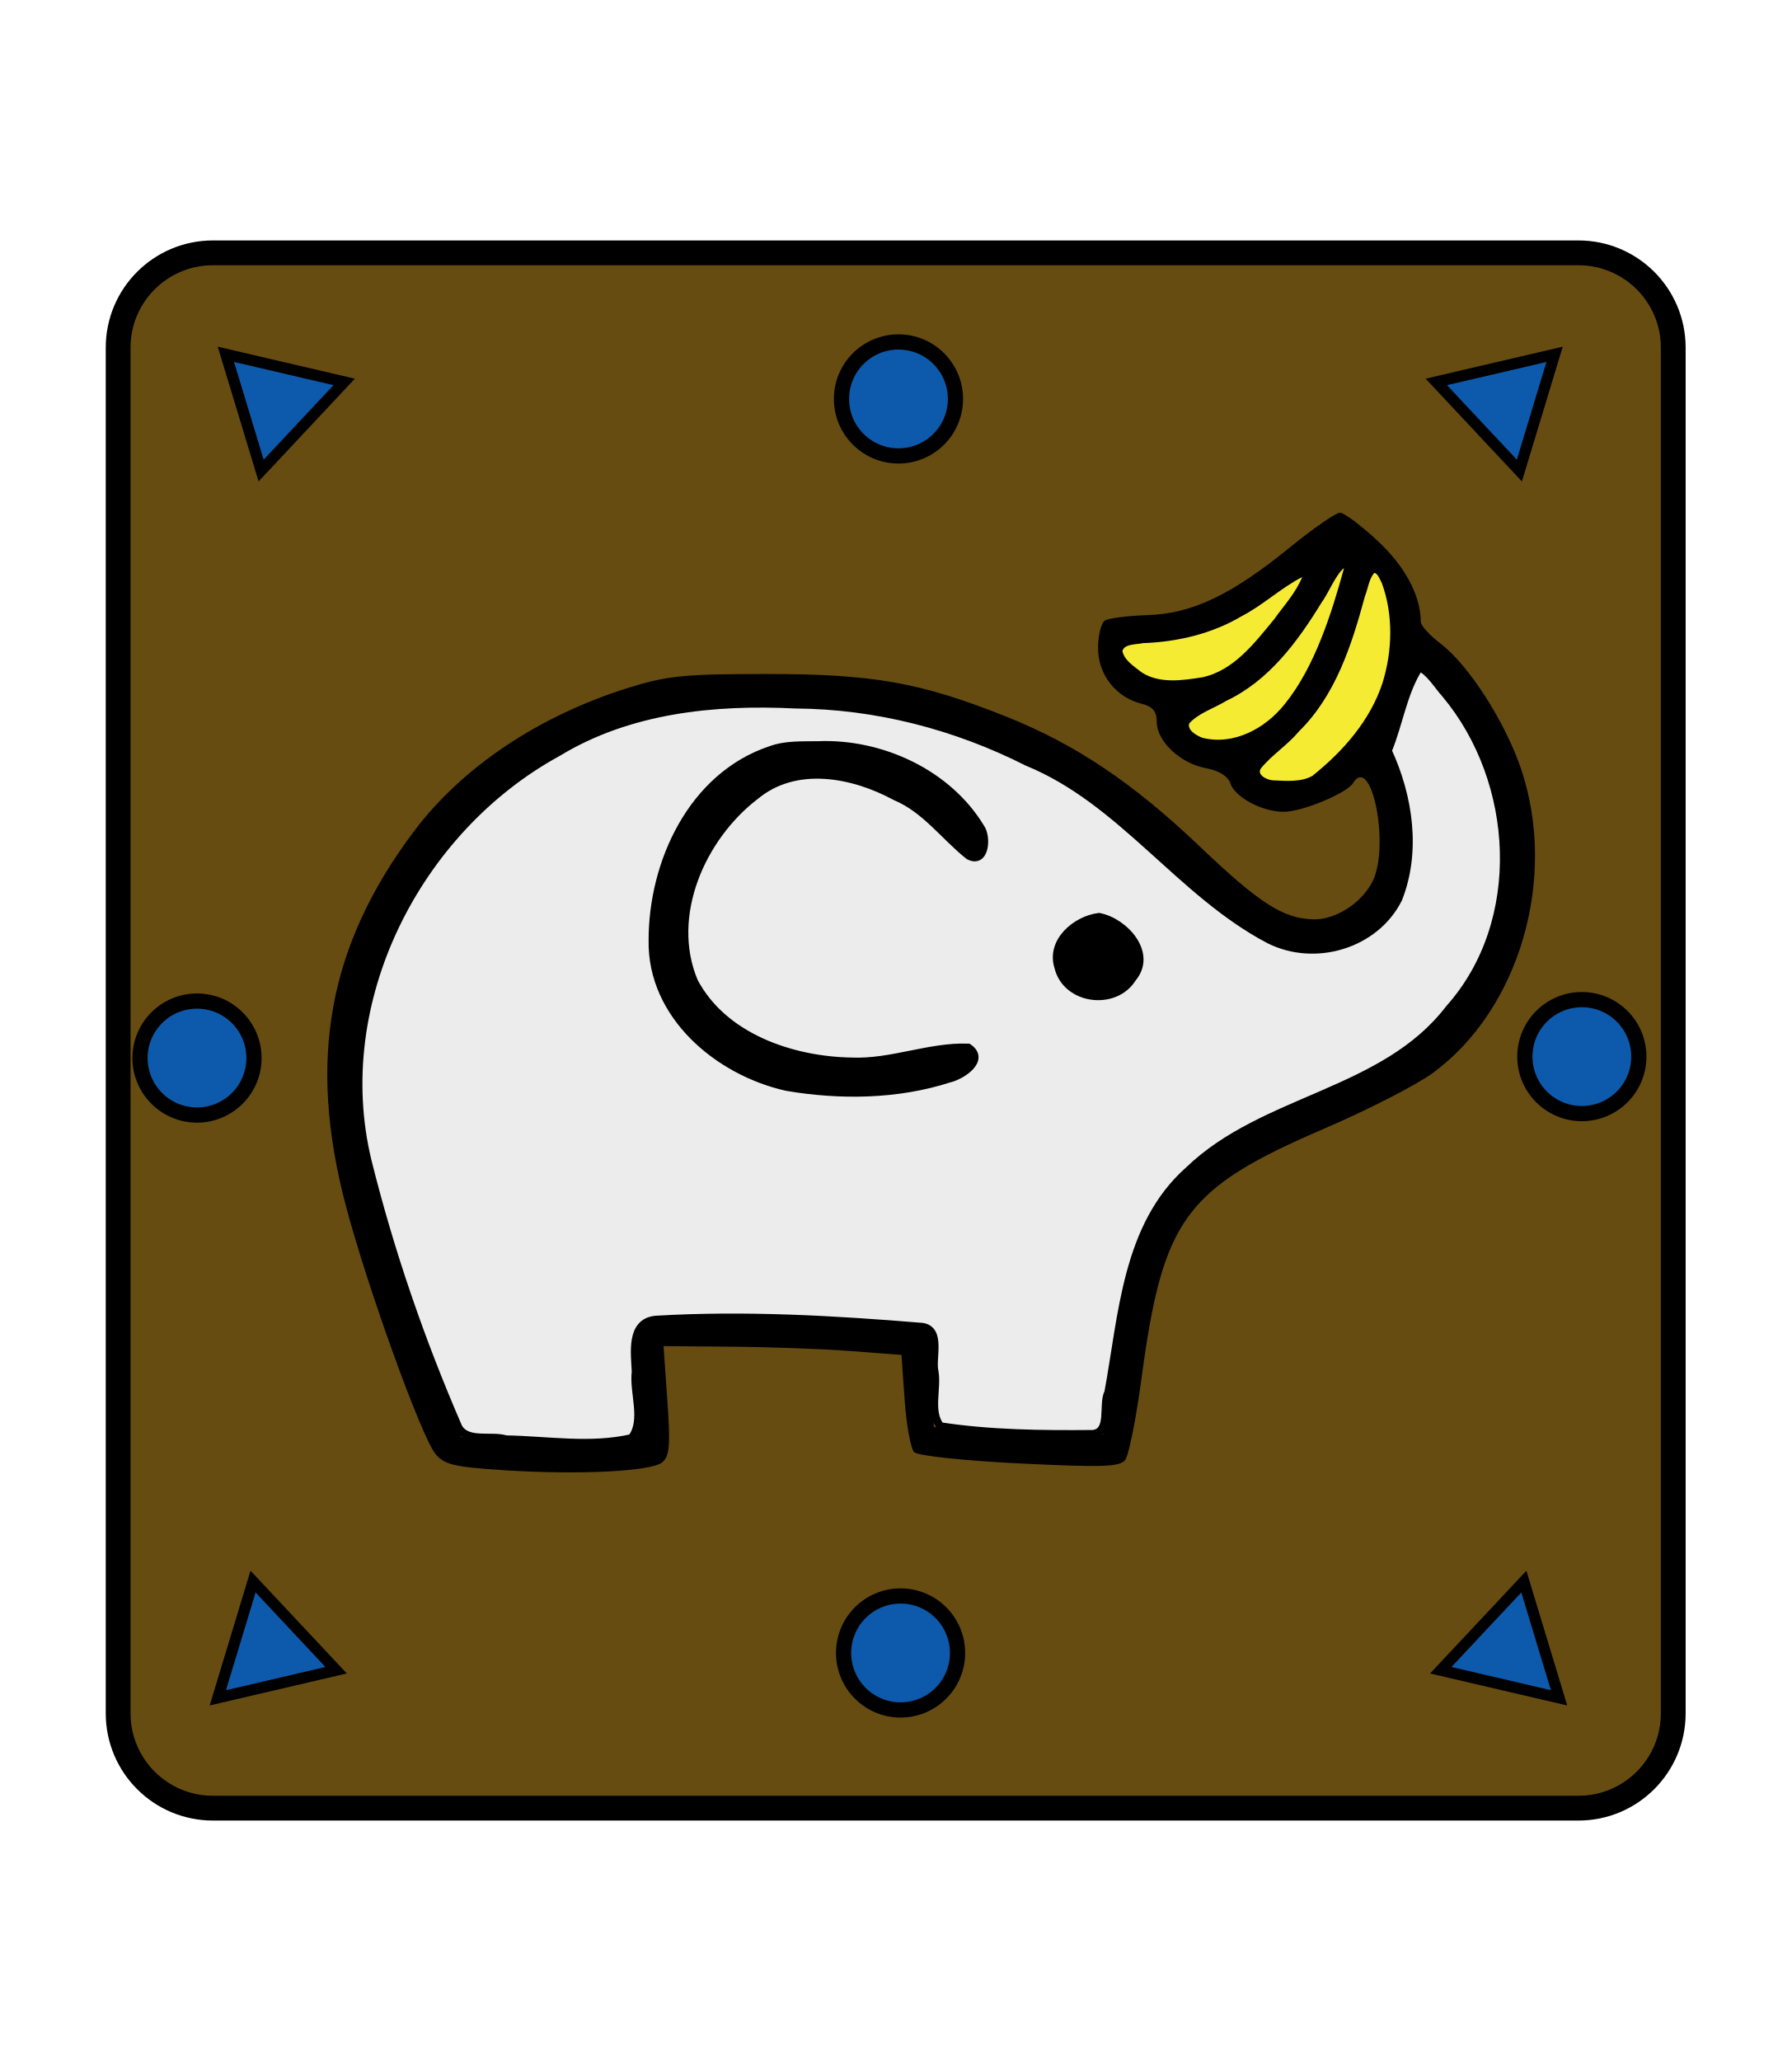
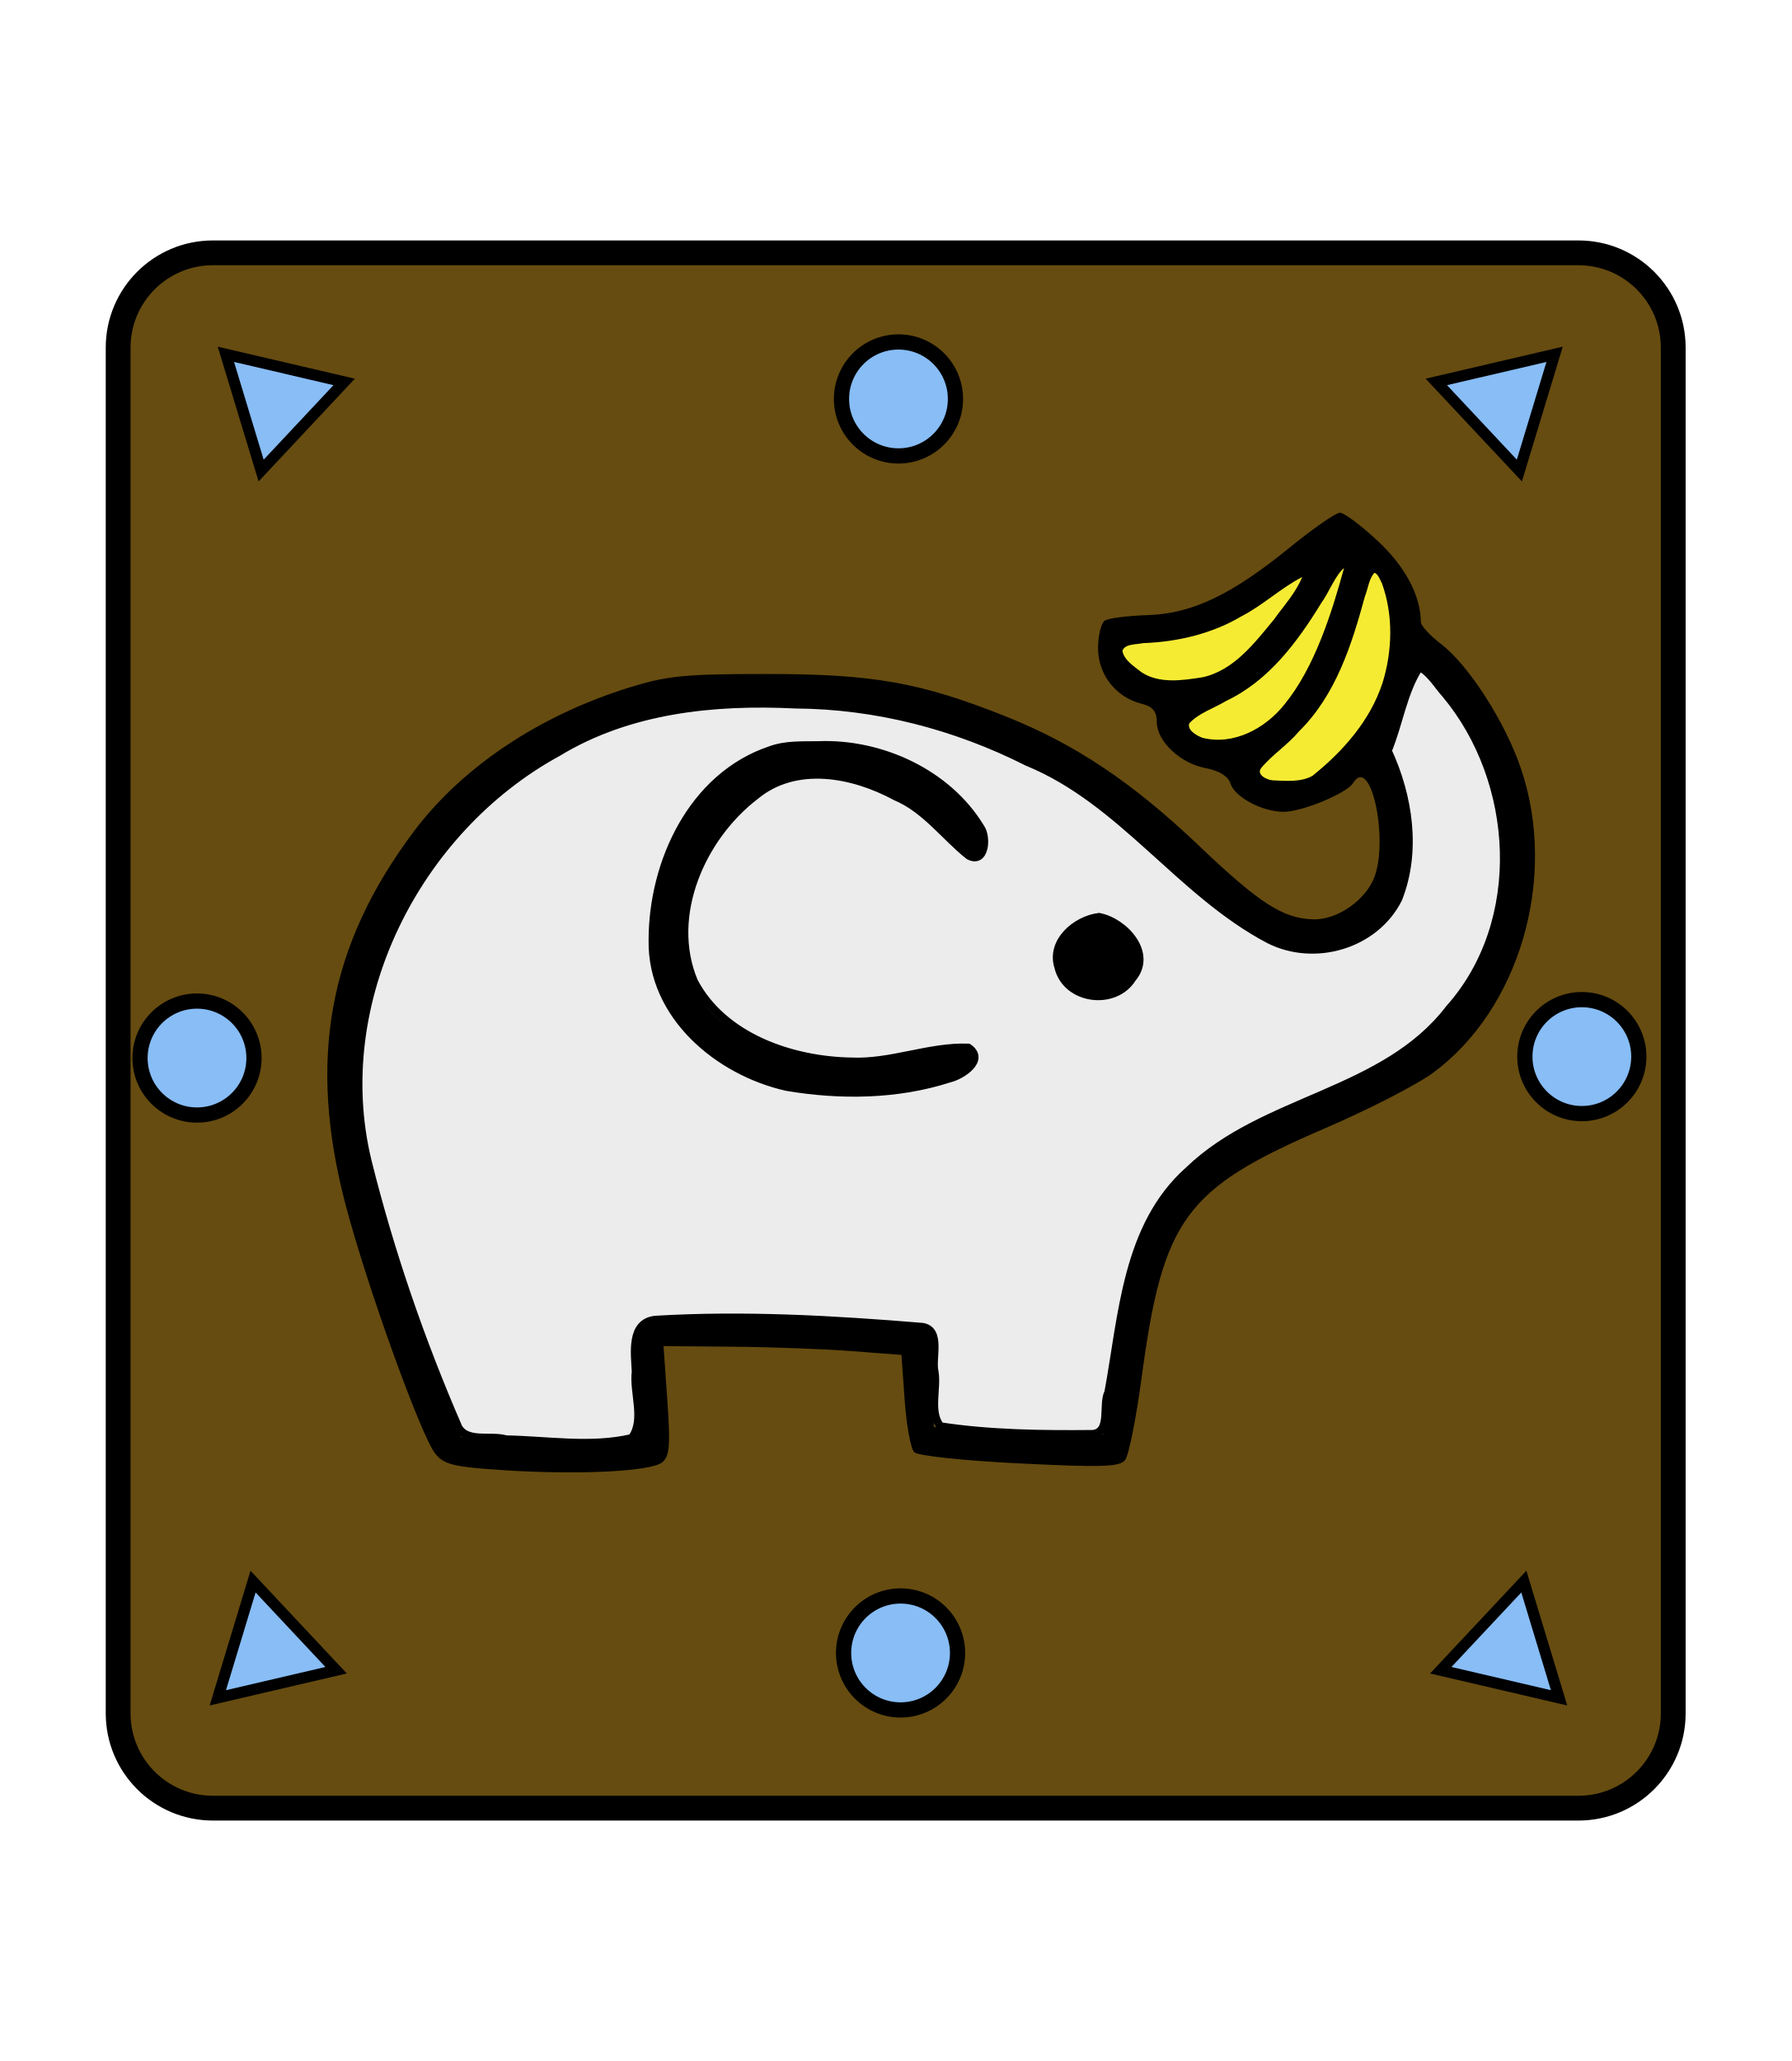
<svg xmlns="http://www.w3.org/2000/svg" id="svg4905" version="1.1" height="60" width="52.157">
  <defs id="defs4909" />
  <filter id="drop-shadow">
    <feGaussianBlur id="feGaussianBlur4880" stdDeviation="2" result="blur" in="SourceAlpha" />
    <feOffset id="feOffset4882" dy="2" dx="2" result="offsetBlur" />
    <feBlend id="feBlend4884" mode="normal" in2="offsetBlur" in="SourceGraphic" />
  </filter>
  <rect ry="2.759" y="7.361" x="3.44" height="45.278" width="45.278" id="rect5497-3" style="opacity:1;fill:#664c10;fill-opacity:1;stroke:#000000;stroke-width:0.722;stroke-linecap:square;stroke-linejoin:miter;stroke-miterlimit:4;stroke-dasharray:none;stroke-opacity:1;paint-order:fill markers stroke" />
-   <path transform="matrix(0.9496239,-0.8901212,0.8901212,0.9496239,-168.7217,-268.8962)" d="m -29.108,270.302 0,-2.717 2.353,1.359 z" id="path10754-6-8" style="display:inline;opacity:1;fill:#0d5aac;fill-opacity:1;stroke:#000000;stroke-width:0.25;stroke-linecap:square;stroke-linejoin:miter;stroke-miterlimit:4;stroke-dasharray:none;stroke-opacity:1;paint-order:fill markers stroke" />
-   <path transform="matrix(-0.9496239,-0.8901212,-0.8901212,0.9496239,220.5626,-268.8962)" d="m -29.108,270.302 0,-2.717 2.353,1.359 z" id="path10754-6-0" style="display:inline;opacity:1;fill:#0d5aac;fill-opacity:1;stroke:#000000;stroke-width:0.25;stroke-linecap:square;stroke-linejoin:miter;stroke-miterlimit:4;stroke-dasharray:none;stroke-opacity:1;paint-order:fill markers stroke" />
-   <path transform="matrix(-0.949624,0.8901212,-0.8901212,-0.949624,220.3277,328.6384)" d="m -29.108,270.302 0,-2.717 2.353,1.359 z" id="path10754-6-0-6" style="display:inline;opacity:1;fill:#0d5aac;fill-opacity:1;stroke:#000000;stroke-width:0.25;stroke-linecap:square;stroke-linejoin:miter;stroke-miterlimit:4;stroke-dasharray:none;stroke-opacity:1;paint-order:fill markers stroke" />
-   <path transform="matrix(0.9496239,0.8901212,0.8901212,-0.9496239,-168.5916,328.6384)" d="m -29.108,270.302 0,-2.717 2.353,1.359 z" id="path10754-6-3" style="display:inline;opacity:1;fill:#0d5aac;fill-opacity:1;stroke:#000000;stroke-width:0.25;stroke-linecap:square;stroke-linejoin:miter;stroke-miterlimit:4;stroke-dasharray:none;stroke-opacity:1;paint-order:fill markers stroke" />
+   <path transform="matrix(0.9496239,-0.8901212,0.8901212,0.9496239,-168.7217,-268.8962)" d="m -29.108,270.302 0,-2.717 2.353,1.359 z" id="path10754-6-8" style="display:inline;opacity:1;fill:#88bdf6;fill-opacity:1;stroke:#000000;stroke-width:0.25;stroke-linecap:square;stroke-linejoin:miter;stroke-miterlimit:4;stroke-dasharray:none;stroke-opacity:1;paint-order:fill markers stroke" />
+   <path transform="matrix(-0.9496239,-0.8901212,-0.8901212,0.9496239,220.5626,-268.8962)" d="m -29.108,270.302 0,-2.717 2.353,1.359 z" id="path10754-6-0" style="display:inline;opacity:1;fill:#88bdf6;fill-opacity:1;stroke:#000000;stroke-width:0.25;stroke-linecap:square;stroke-linejoin:miter;stroke-miterlimit:4;stroke-dasharray:none;stroke-opacity:1;paint-order:fill markers stroke" />
+   <path transform="matrix(-0.949624,0.8901212,-0.8901212,-0.949624,220.3277,328.6384)" d="m -29.108,270.302 0,-2.717 2.353,1.359 z" id="path10754-6-0-6" style="display:inline;opacity:1;fill:#88bdf6;fill-opacity:1;stroke:#000000;stroke-width:0.25;stroke-linecap:square;stroke-linejoin:miter;stroke-miterlimit:4;stroke-dasharray:none;stroke-opacity:1;paint-order:fill markers stroke" />
+   <path transform="matrix(0.9496239,0.8901212,0.8901212,-0.9496239,-168.5916,328.6384)" d="m -29.108,270.302 0,-2.717 2.353,1.359 z" id="path10754-6-3" style="display:inline;opacity:1;fill:#88bdf6;fill-opacity:1;stroke:#000000;stroke-width:0.25;stroke-linecap:square;stroke-linejoin:miter;stroke-miterlimit:4;stroke-dasharray:none;stroke-opacity:1;paint-order:fill markers stroke" />
  <g transform="matrix(0.6458513,0,0,0.6458513,96.10288,-154.4267)" id="g17211">
    <path style="fill:#000000;stroke-width:0.265" d="m -126.111,305.373 c -2.228,-0.144 -2.67,-0.25 -3.063,-0.737 -0.642,-0.794 -3.074,-7.534 -4.039,-11.195 -1.731,-6.563 -0.789,-11.725 3.079,-16.87 2.173,-2.891 5.634,-5.205 9.67,-6.465 1.733,-0.541 2.52,-0.62 6.218,-0.62 4.814,0 6.942,0.378 10.804,1.919 3.123,1.246 5.71,2.98 8.71,5.838 2.705,2.577 3.773,3.264 5.131,3.303 0.994,0.028 2.168,-0.716 2.669,-1.693 0.805,-1.567 -0.028,-5.812 -0.873,-4.445 -0.28,0.453 -2.279,1.283 -3.105,1.29 -0.976,0.008 -2.224,-0.655 -2.425,-1.286 -0.101,-0.318 -0.51,-0.57 -1.107,-0.682 -1.154,-0.216 -2.21,-1.214 -2.21,-2.086 0,-0.473 -0.182,-0.691 -0.684,-0.817 -1.161,-0.291 -1.962,-1.313 -1.962,-2.504 0,-0.58 0.14,-1.141 0.311,-1.247 0.171,-0.106 1.036,-0.215 1.922,-0.244 2.012,-0.065 3.782,-0.909 6.428,-3.063 1.053,-0.857 2.065,-1.557 2.249,-1.554 0.184,0.003 0.948,0.575 1.698,1.273 1.236,1.15 1.937,2.468 1.943,3.652 7.94e-4,0.165 0.406,0.608 0.901,0.986 1.262,0.962 2.914,3.542 3.624,5.656 1.647,4.909 -0.073,10.818 -3.985,13.69 -0.726,0.533 -2.92,1.658 -4.876,2.499 -6.304,2.712 -7.29,4.058 -8.258,11.279 -0.243,1.81 -0.574,3.46 -0.736,3.666 -0.246,0.313 -1.033,0.338 -4.76,0.154 -2.525,-0.125 -4.588,-0.345 -4.749,-0.506 -0.156,-0.156 -0.35,-1.207 -0.43,-2.335 l -0.145,-2.05 -2.249,-0.172 c -1.237,-0.095 -3.65,-0.184 -5.363,-0.198 l -3.114,-0.026 0.172,2.452 c 0.142,2.014 0.101,2.512 -0.227,2.784 -0.5,0.415 -3.754,0.576 -7.169,0.356 z m 5.598,-1.265 c 0.599,-0.16 0.608,-0.215 0.433,-2.461 -0.268,-3.422 -0.486,-3.311 6.092,-3.098 2.914,0.094 5.745,0.247 6.291,0.339 l 0.992,0.168 v 2.181 2.181 l 0.827,0.165 c 0.455,0.091 2.174,0.165 3.82,0.165 h 2.993 l 0.167,-1.257 c 0.792,-5.95 1.46,-8.13 3.045,-9.931 1.331,-1.512 2.956,-2.542 5.948,-3.772 3.529,-1.45 4.321,-1.902 5.835,-3.334 2.421,-2.289 3.622,-6.055 3.027,-9.486 -0.374,-2.157 -1.044,-3.689 -2.397,-5.48 -1.009,-1.337 -1.57,-1.735 -1.57,-1.116 0,0.157 -0.299,1.034 -0.665,1.948 l -0.665,1.662 0.527,1.161 c 0.735,1.621 0.729,4.284 -0.012,5.501 -1.174,1.926 -3.024,2.659 -5.12,2.029 -1.508,-0.454 -2.45,-1.155 -5.802,-4.322 -2.239,-2.115 -3.028,-2.669 -5.556,-3.903 -4.266,-2.082 -6.718,-2.629 -11.81,-2.636 -3.819,-0.005 -4.262,0.048 -6.444,0.763 -4.425,1.45 -8.069,4.508 -10.153,8.52 -2.062,3.971 -2.504,7.632 -1.447,12.011 0.588,2.436 2.87,9.147 3.663,10.771 l 0.49,1.003 2.381,0.148 c 3.86,0.241 4.466,0.25 5.11,0.077 z m 6.663,-16.198 c -4.516,-1.446 -6.318,-4.585 -5.18,-9.027 1.394,-5.442 5.934,-7.631 11.081,-5.343 2.053,0.913 3.888,2.95 3.52,3.909 -0.253,0.659 -0.865,0.4 -1.569,-0.663 -0.484,-0.732 -1.175,-1.271 -2.35,-1.835 -2.04,-0.979 -3.509,-1.227 -4.957,-0.837 -3.027,0.815 -5.381,5.247 -4.508,8.487 0.469,1.741 1.152,2.514 3.046,3.446 2.146,1.057 4.482,1.275 7.087,0.664 2.491,-0.585 2.884,-0.561 2.78,0.17 -0.182,1.273 -6.072,1.951 -8.949,1.03 z m 13.843,-4.008 c -0.656,-0.261 -1.142,-1.032 -1.142,-1.811 0,-0.62 1.175,-1.624 1.9,-1.624 0.656,0 1.804,1.153 1.804,1.811 0,1.146 -1.452,2.067 -2.562,1.625 z m 11.676,-10.91 c 1.537,-1.596 2.267,-3.34 2.265,-5.412 -0.001,-1.329 -0.414,-2.724 -0.805,-2.724 -0.104,0 -0.387,0.786 -0.629,1.746 -0.777,3.093 -1.919,4.949 -4.1,6.663 -0.85,0.668 -0.515,1.116 0.836,1.116 0.973,0 1.241,-0.153 2.432,-1.389 z m -3.717,-1.011 c 1.259,-0.743 2.419,-2.579 3.208,-5.075 0.361,-1.142 0.656,-2.16 0.655,-2.262 -2.65e-4,-0.102 -0.426,0.52 -0.945,1.381 -1.605,2.662 -2.693,3.792 -4.509,4.686 -1.777,0.875 -1.882,0.989 -1.372,1.5 0.489,0.489 1.933,0.377 2.962,-0.23 z m -0.954,-3.076 c 0.936,-0.753 2.966,-3.371 2.966,-3.825 0,-0.118 -0.625,0.26 -1.389,0.841 -1.737,1.321 -3.795,2.111 -5.5,2.111 -1.417,0 -1.701,0.373 -0.85,1.115 0.712,0.62 1.151,0.731 2.524,0.636 0.925,-0.064 1.532,-0.301 2.249,-0.877 z" id="path17194" />
    <path style="opacity:1;fill:#ececec;fill-opacity:1;stroke:#000000;stroke-width:1.35;stroke-linecap:square;stroke-linejoin:miter;stroke-miterlimit:4;stroke-dasharray:none;stroke-opacity:1;paint-order:fill markers stroke" d="m -126.334,6.894 c -2.725,4.144 -3.474,9.657 -5.372,14.229 3.585,7.753 5,17.118 1.784,25.233 -3.941,7.851 -14.217,10.872 -22.003,6.938 -15.19,-7.98 -25.044,-23.656 -41.182,-30.251 -12.259,-6.199 -25.768,-9.703 -39.525,-9.796 -13.895,-0.687 -28.361,0.782 -40.49,8.157 -24.082,13.136 -38.976,42.491 -32.419,69.594 3.86,15.51 9.106,30.734 15.474,45.388 1.516,2.666 5.618,1.27 8.108,2.045 7.088,0.128 14.486,1.41 21.431,-0.222 2.304,-3.1 0.232,-7.723 0.678,-11.313 -0.129,-3.066 -0.991,-8.421 3.389,-8.843 15.116,-0.905 30.381,-0.029 45.451,1.214 3.325,0.53 1.529,5.335 2.075,7.621 0.515,2.941 -0.978,6.824 1,9.316 8.512,1.299 17.324,1.39 25.954,1.31 3.187,-0.313 1.573,-5.026 2.659,-7.086 2.423,-13.09 3.025,-28.368 13.716,-37.831 12.799,-12.337 33.273,-13.022 44.374,-27.527 13.221,-14.794 11.782,-38.794 -0.654,-53.629 -1.244,-1.347 -2.692,-3.846 -4.448,-4.547 z M -228.747,20.165 c 10.687,-0.422 22.028,4.765 27.653,14.053 1.159,1.592 0.822,6.269 -1.998,4.781 -4.171,-3.321 -7.378,-7.941 -12.483,-10.082 -7.249,-3.925 -17.007,-5.835 -23.899,-0.116 -9.181,7.031 -15.141,20.431 -10.449,31.627 4.99,9.489 16.647,13.461 26.807,13.634 6.752,0.312 13.295,-2.621 19.934,-2.37 3.024,2.07 -1.107,4.789 -3.252,5.278 -8.85,2.858 -18.584,2.965 -27.681,1.423 -11.65,-2.606 -23.056,-12.147 -22.866,-24.936 -0.015,-13.276 6.744,-27.98 20.1,-32.455 2.597,-0.956 5.416,-0.789 8.133,-0.836 z m 47.836,29.265 c 4.351,0.83 9.25,6.218 5.678,10.453 -2.977,4.806 -11.256,3.782 -12.613,-1.918 -1.378,-4.332 2.988,-8.05 6.935,-8.535 z" id="path17198" transform="matrix(0.2645833,0,0,0.2645833,-51.38914,267.3577)" />
    <path style="opacity:1;fill:#f6eb33;fill-opacity:1;stroke:#000000;stroke-width:0.477;stroke-linecap:square;stroke-linejoin:miter;stroke-miterlimit:4;stroke-dasharray:none;stroke-opacity:1;paint-order:fill markers stroke" d="m -134.052,-9.455 c -1.092,1.043 -1.217,2.828 -1.779,4.199 -2.228,8.217 -4.948,16.787 -11.187,22.919 -1.941,2.329 -4.593,3.972 -6.499,6.32 -0.914,1.356 1.108,2.368 2.227,2.419 2.27,0.091 4.824,0.35 6.873,-0.805 5.253,-4.197 9.925,-9.488 12.047,-15.979 1.705,-5.515 1.866,-11.685 -0.125,-17.144 -0.38,-0.664 -0.696,-1.793 -1.557,-1.929 z" id="path17200" transform="matrix(0.2645833,0,0,0.2645833,-51.38914,267.3577)" />
    <path style="opacity:1;fill:#f6eb33;fill-opacity:1;stroke:#000000;stroke-width:0.477;stroke-linecap:square;stroke-linejoin:miter;stroke-miterlimit:4;stroke-dasharray:none;stroke-opacity:1;paint-order:fill markers stroke" d="m -139.282,-10.215 c -1.508,1.169 -2.771,4.454 -3.913,5.967 -4.054,6.633 -8.943,13.267 -16.17,16.67 -2.111,1.295 -4.699,2.049 -6.385,3.923 -0.461,1.401 1.281,2.367 2.379,2.796 5.436,1.387 10.983,-1.62 14.298,-5.83 5.125,-6.302 8.036,-15.56 10.144,-23.259 0.005,-0.178 -0.192,-0.295 -0.353,-0.267 z" id="path17202" transform="matrix(0.2645833,0,0,0.2645833,-51.38914,267.3577)" />
    <path style="opacity:1;fill:#f6eb33;fill-opacity:1;stroke:#000000;stroke-width:0.477;stroke-linecap:square;stroke-linejoin:miter;stroke-miterlimit:4;stroke-dasharray:none;stroke-opacity:1;paint-order:fill markers stroke" d="m -146.376,-8.698 c -3.655,1.874 -6.7,4.804 -10.368,6.699 -5.05,2.995 -10.889,4.342 -16.713,4.551 -1.209,0.27 -3.282,0.068 -3.715,1.549 0.304,1.76 2.11,2.84 3.414,3.876 3.118,2.015 7.081,1.403 10.542,0.858 5.419,-1.186 8.993,-5.908 12.33,-9.965 1.686,-2.355 3.756,-4.584 4.83,-7.293 0.005,-0.17 -0.151,-0.307 -0.32,-0.274 z" id="path17204" transform="matrix(0.2645833,0,0,0.2645833,-51.38914,267.3577)" />
  </g>
-   <circle r="1.659" cy="30.802" cx="5.736" id="path5973-1-7" style="opacity:1;fill:#0d5aac;fill-opacity:1;stroke:#000000;stroke-width:0.443;stroke-linecap:square;stroke-linejoin:miter;stroke-miterlimit:4;stroke-dasharray:none;stroke-opacity:1;paint-order:fill markers stroke" />
-   <circle r="1.659" cy="30.76" cx="46.057" id="path5973-1-7-7" style="display:inline;opacity:1;fill:#0d5aac;fill-opacity:1;stroke:#000000;stroke-width:0.443;stroke-linecap:square;stroke-linejoin:miter;stroke-miterlimit:4;stroke-dasharray:none;stroke-opacity:1;paint-order:fill markers stroke" />
-   <circle r="1.659" cy="11.614" cx="26.16" id="path5973-1-7-6-56" style="display:inline;opacity:1;fill:#0d5aac;fill-opacity:1;stroke:#000000;stroke-width:0.443;stroke-linecap:square;stroke-linejoin:miter;stroke-miterlimit:4;stroke-dasharray:none;stroke-opacity:1;paint-order:fill markers stroke" />
-   <circle r="1.659" cy="48.121" cx="26.221" id="path5973-1-7-6-5" style="display:inline;opacity:1;fill:#0d5aac;fill-opacity:1;stroke:#000000;stroke-width:0.443;stroke-linecap:square;stroke-linejoin:miter;stroke-miterlimit:4;stroke-dasharray:none;stroke-opacity:1;paint-order:fill markers stroke" />
+   <circle r="1.659" cy="30.802" cx="5.736" id="path5973-1-7" style="opacity:1;fill:#88bdf6;fill-opacity:1;stroke:#000000;stroke-width:0.443;stroke-linecap:square;stroke-linejoin:miter;stroke-miterlimit:4;stroke-dasharray:none;stroke-opacity:1;paint-order:fill markers stroke" />
+   <circle r="1.659" cy="30.76" cx="46.057" id="path5973-1-7-7" style="display:inline;opacity:1;fill:#88bdf6;fill-opacity:1;stroke:#000000;stroke-width:0.443;stroke-linecap:square;stroke-linejoin:miter;stroke-miterlimit:4;stroke-dasharray:none;stroke-opacity:1;paint-order:fill markers stroke" />
+   <circle r="1.659" cy="11.614" cx="26.16" id="path5973-1-7-6-56" style="display:inline;opacity:1;fill:#88bdf6;fill-opacity:1;stroke:#000000;stroke-width:0.443;stroke-linecap:square;stroke-linejoin:miter;stroke-miterlimit:4;stroke-dasharray:none;stroke-opacity:1;paint-order:fill markers stroke" />
+   <circle r="1.659" cy="48.121" cx="26.221" id="path5973-1-7-6-5" style="display:inline;opacity:1;fill:#88bdf6;fill-opacity:1;stroke:#000000;stroke-width:0.443;stroke-linecap:square;stroke-linejoin:miter;stroke-miterlimit:4;stroke-dasharray:none;stroke-opacity:1;paint-order:fill markers stroke" />
</svg>
